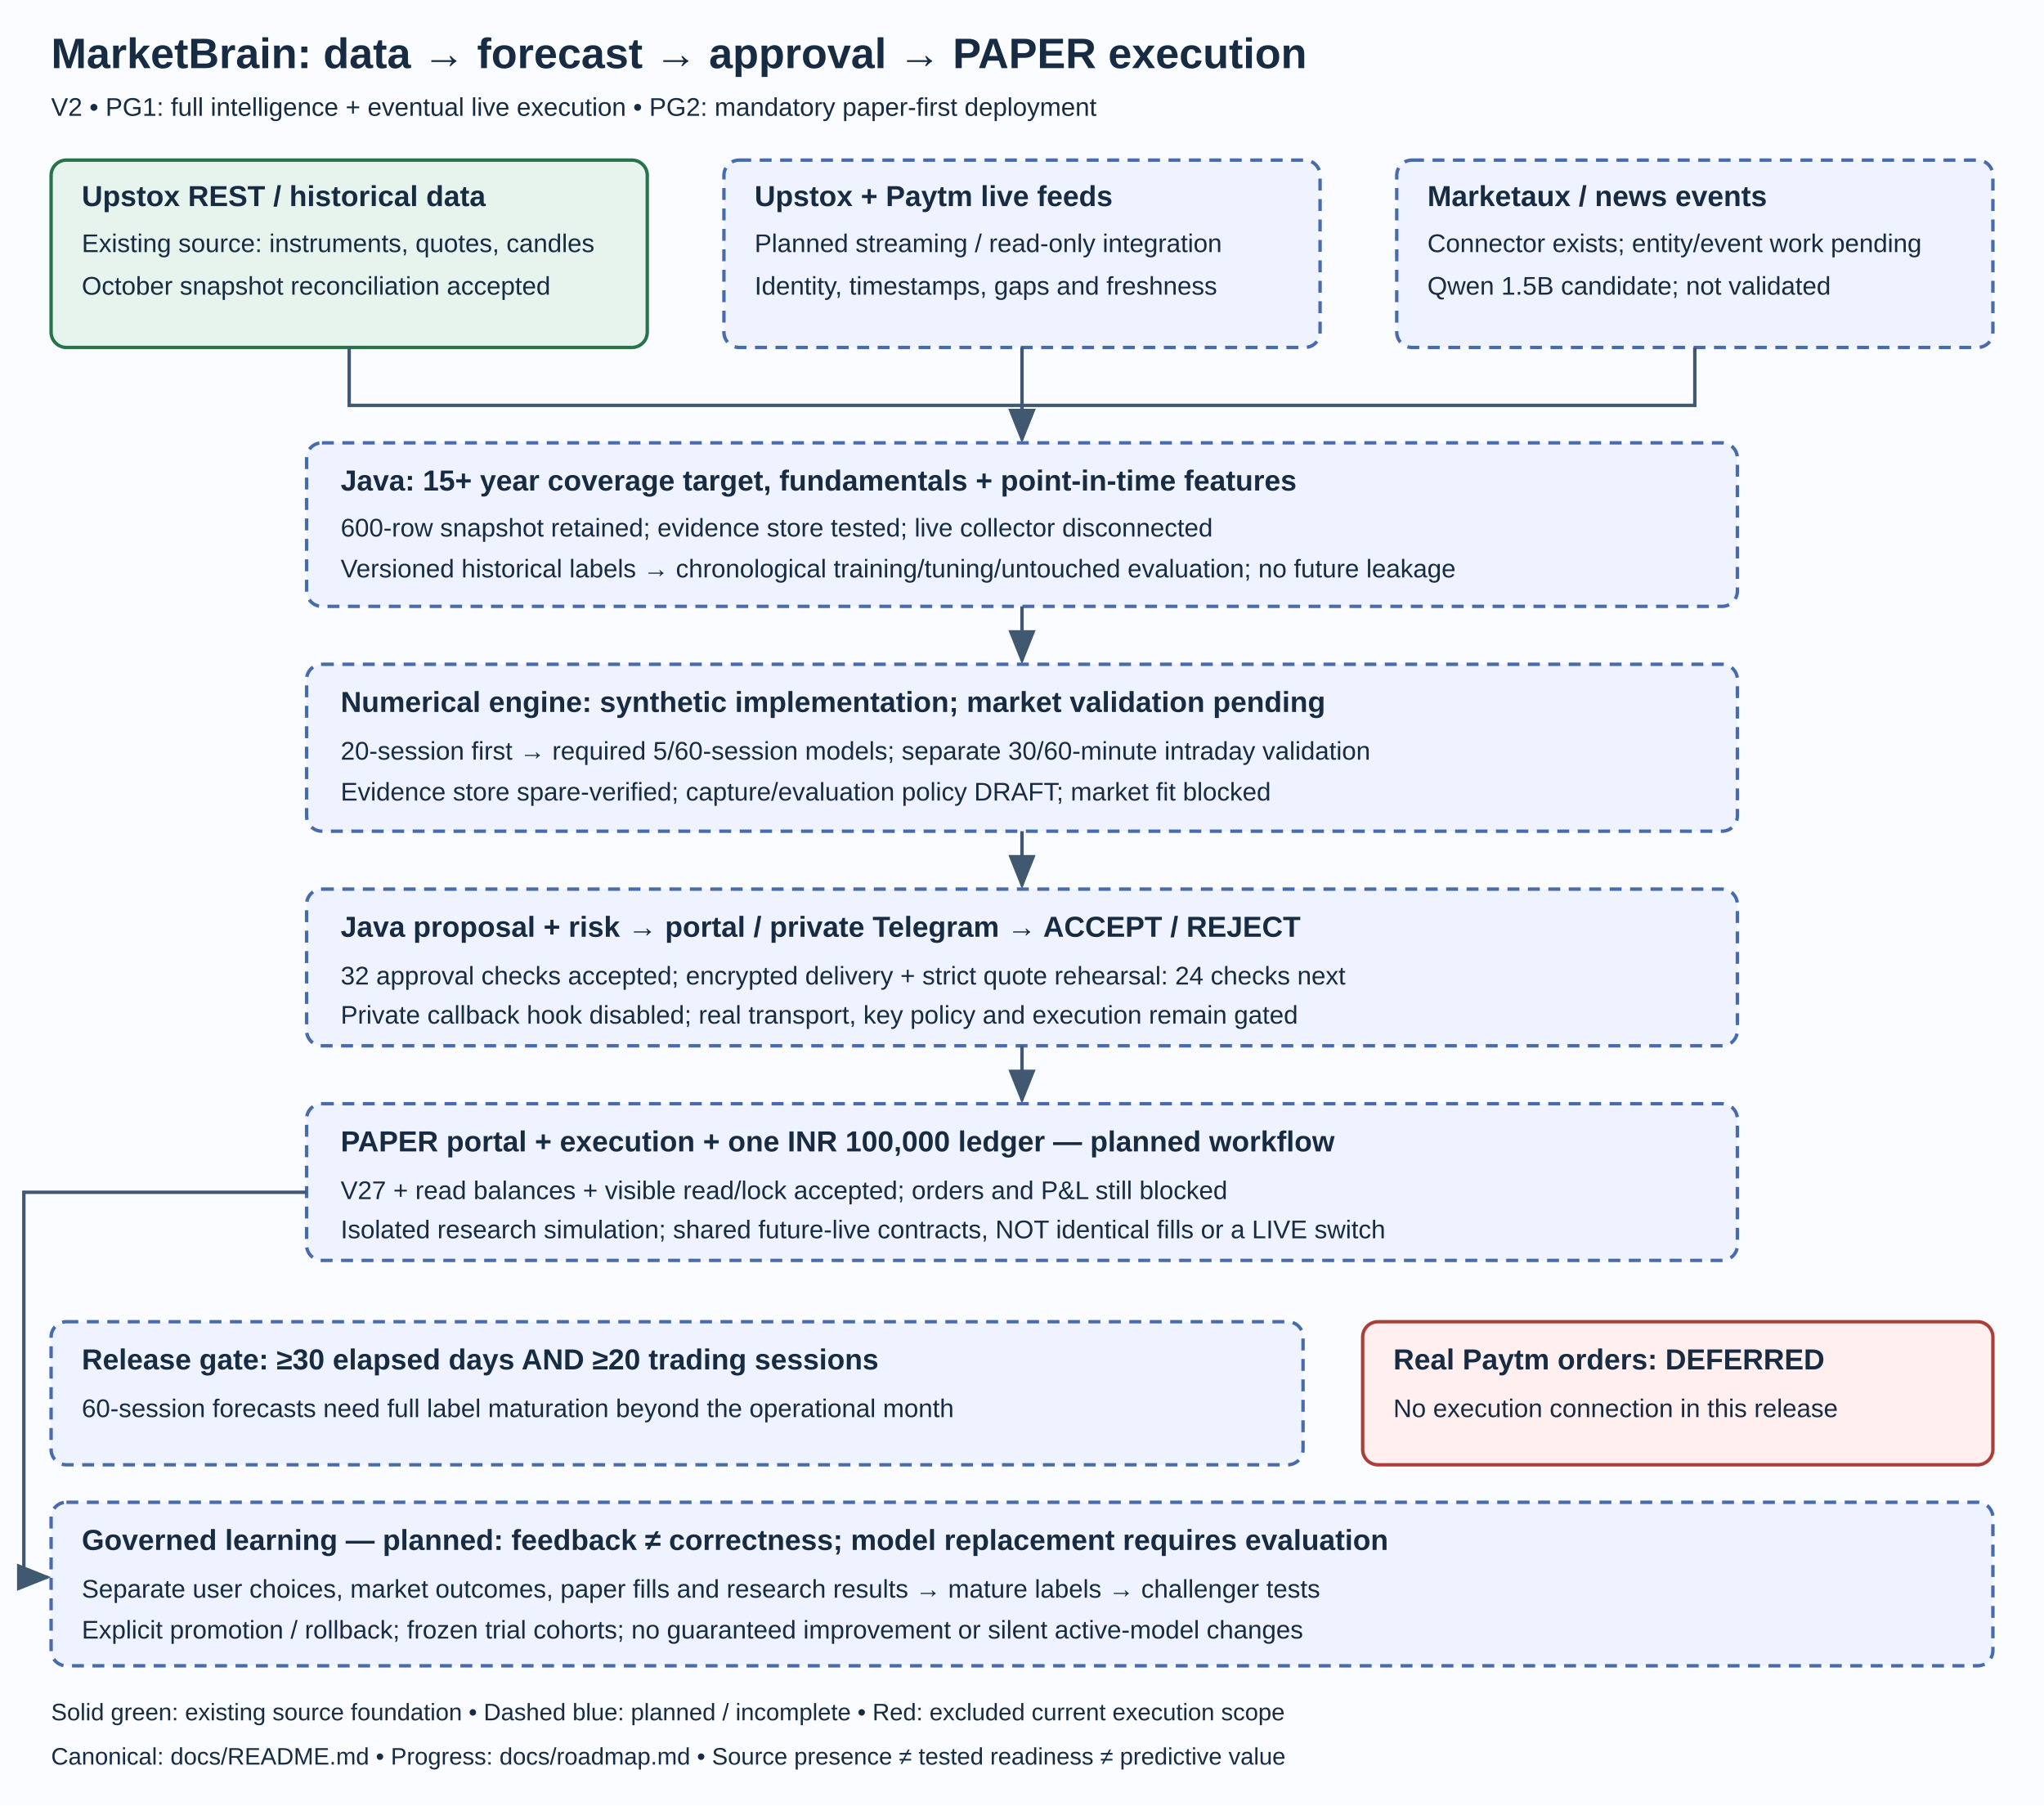
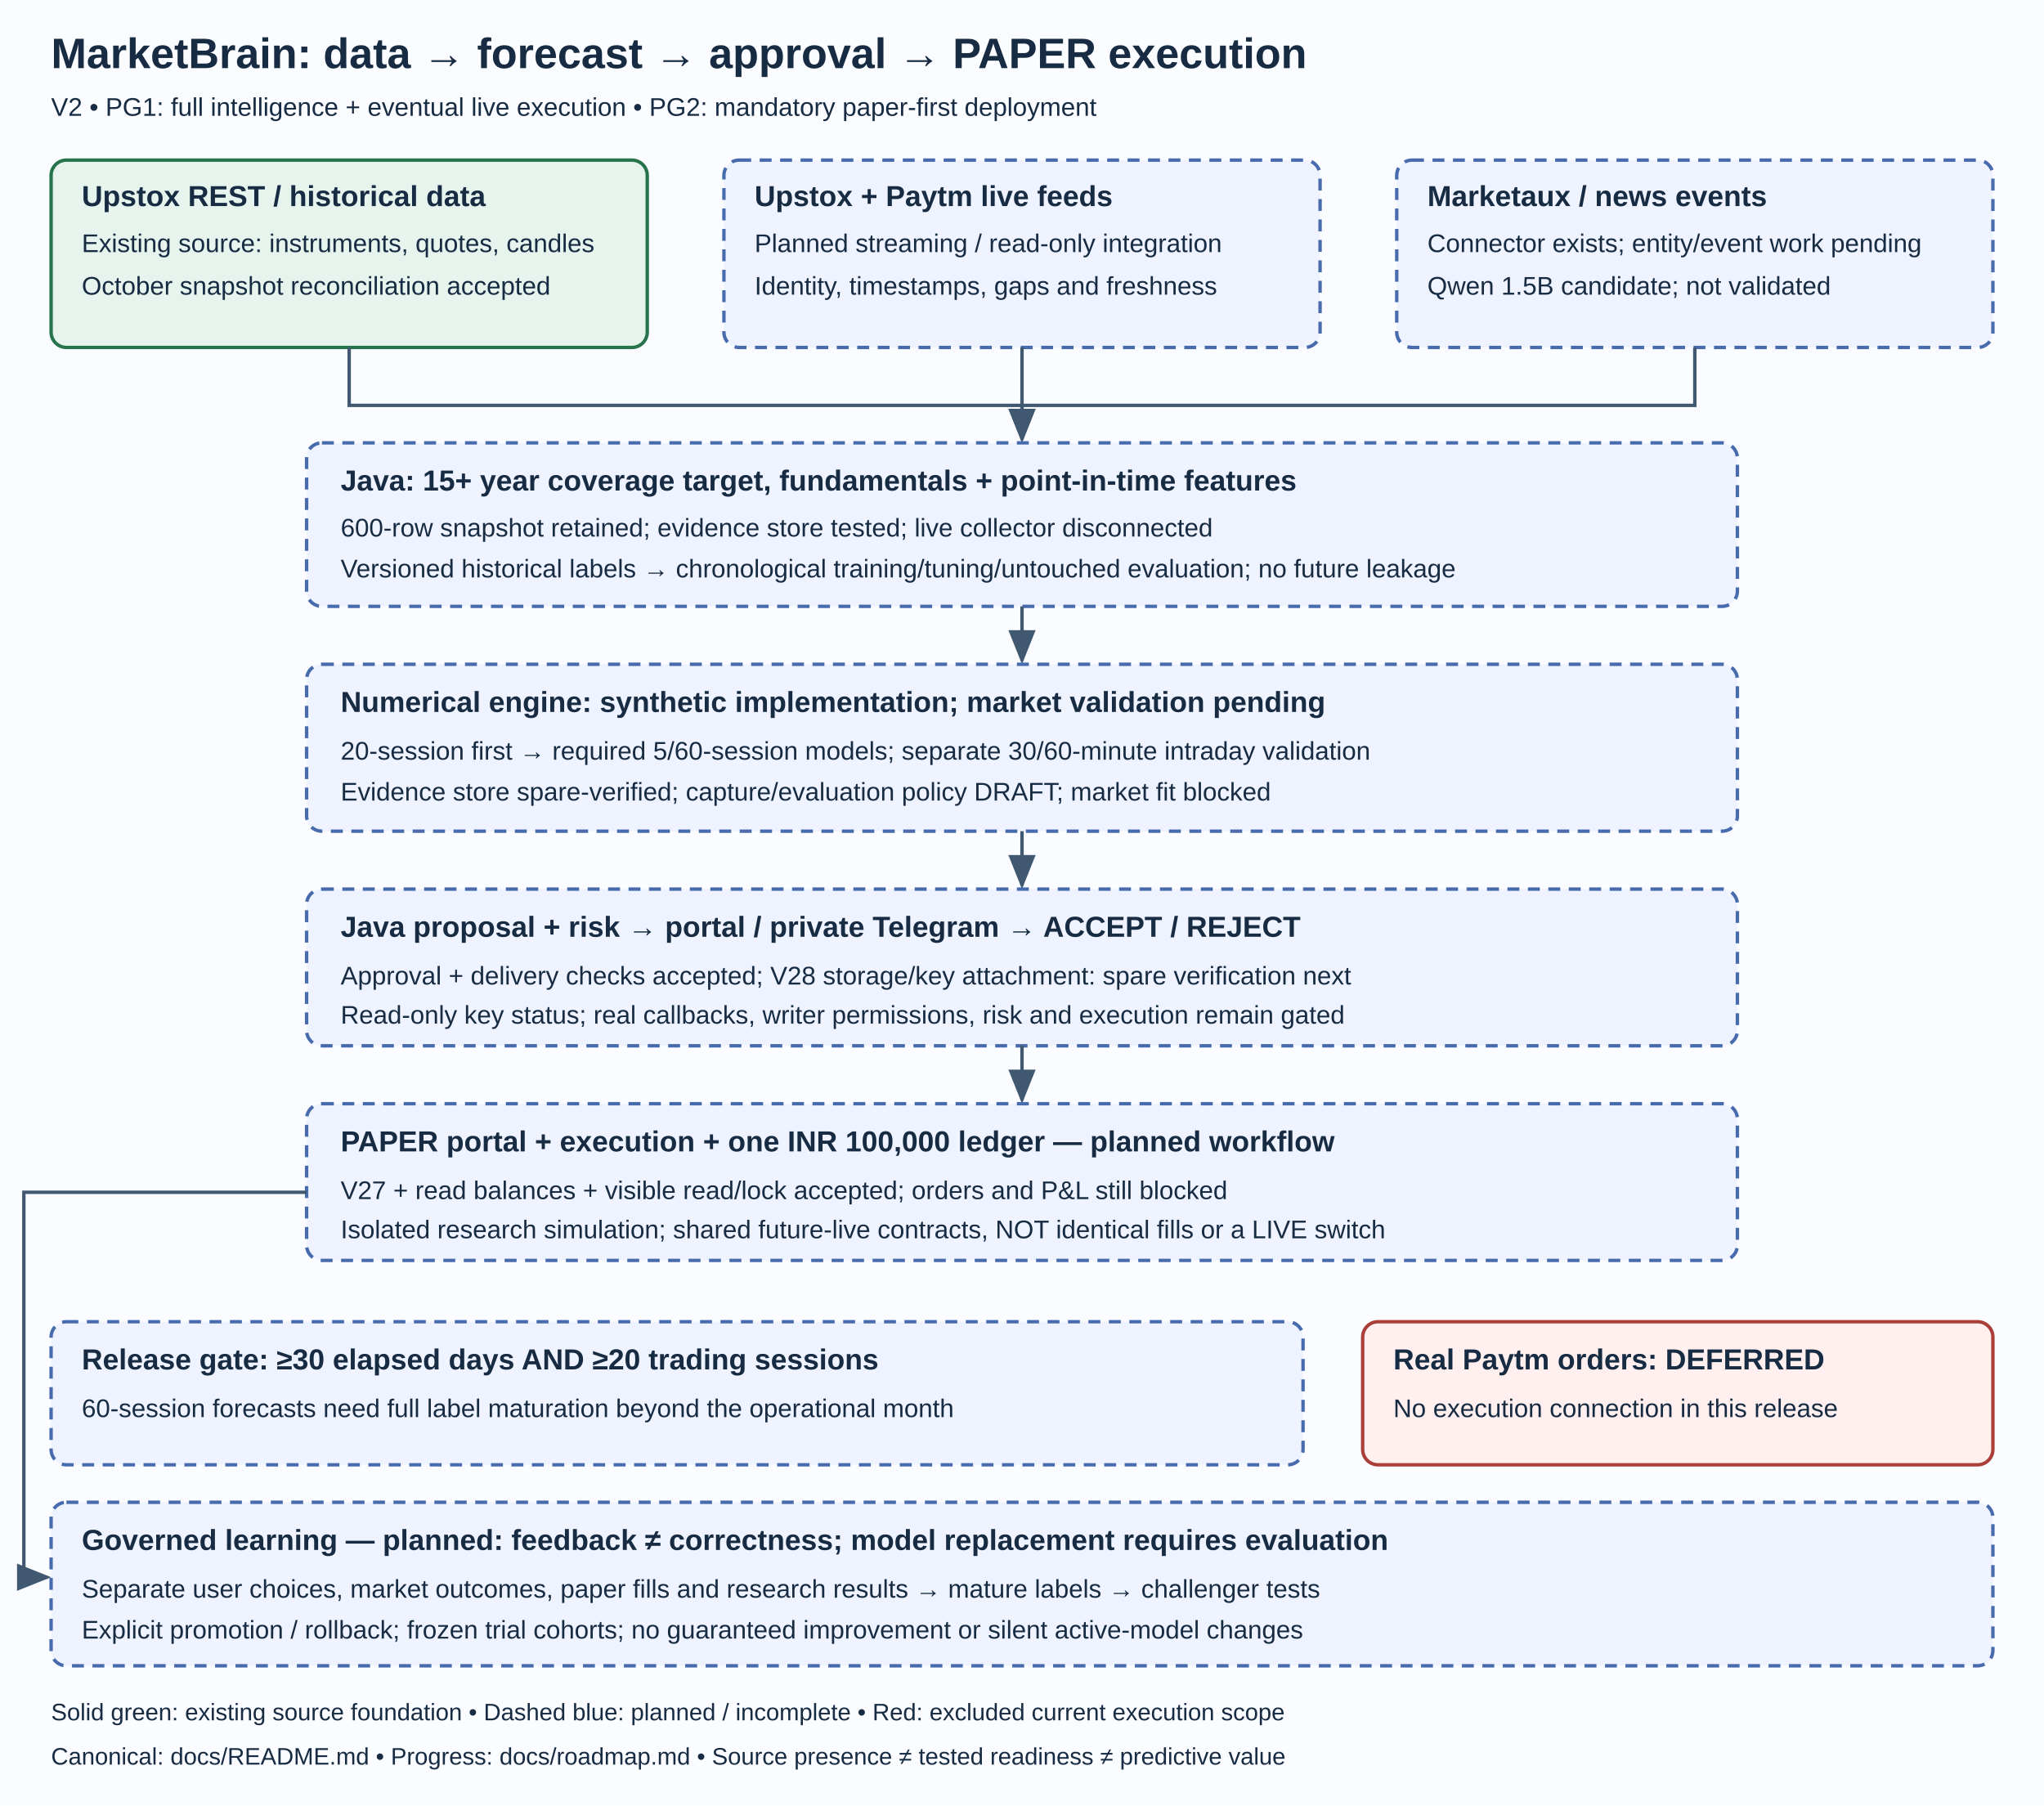
<svg xmlns="http://www.w3.org/2000/svg" width="1200" height="1060" viewBox="0 0 1200 1060" role="img" aria-labelledby="title desc">
  <defs>
    <marker id="arrow" markerWidth="10" markerHeight="8" refX="9" refY="4" orient="auto">
      <path d="M0,0 L10,4 L0,8 Z" fill="#405870" />
    </marker>
    <style>
      text { font-family: Arial, sans-serif; fill: #172b42; }
      .heading { font-size: 25px; font-weight: bold; }
      .label { font-size: 17px; font-weight: bold; }
      .body { font-size: 15px; }
      .small { font-size: 14px; }
      .existing { fill: #e6f4ed; stroke: #26734c; stroke-width: 2; }
      .planned { fill: #eef3ff; stroke: #486bad; stroke-width: 2; stroke-dasharray: 7 5; }
      .blocked { fill: #fff0ef; stroke: #ab3e38; stroke-width: 2; }
      .line { fill: none; stroke: #405870; stroke-width: 2; marker-end: url(#arrow); }
    </style>
  </defs>
  <rect width="1200" height="1060" fill="#fafcff" />
  <text x="30" y="40" class="heading">MarketBrain: data → forecast → approval → PAPER execution</text>
  <text x="30" y="68" class="body">V2 • PG1: full intelligence + eventual live execution • PG2: mandatory paper-first deployment</text>
  <rect x="30" y="94" width="350" height="110" rx="9" class="existing" />
  <text x="48" y="121" class="label">Upstox REST / historical data</text>
  <text x="48" y="148" class="body">Existing source: instruments, quotes, candles</text>
  <text x="48" y="173" class="body">October snapshot reconciliation accepted</text>
  <rect x="425" y="94" width="350" height="110" rx="9" class="planned" />
  <text x="443" y="121" class="label">Upstox + Paytm live feeds</text>
  <text x="443" y="148" class="body">Planned streaming / read-only integration</text>
  <text x="443" y="173" class="body">Identity, timestamps, gaps and freshness</text>
  <rect x="820" y="94" width="350" height="110" rx="9" class="planned" />
  <text x="838" y="121" class="label">Marketaux / news events</text>
  <text x="838" y="148" class="body">Connector exists; entity/event work pending</text>
  <text x="838" y="173" class="body">Qwen 1.5B candidate; not validated</text>
  <path d="M205 204 V238 H600 V258" class="line" />
  <path d="M600 204 V258" class="line" />
  <path d="M995 204 V238 H600" fill="none" stroke="#405870" stroke-width="2" />
  <rect x="180" y="260" width="840" height="96" rx="9" class="planned" />
  <text x="200" y="288" class="label">Java: 15+ year coverage target, fundamentals + point-in-time features</text>
  <text x="200" y="315" class="body">600-row snapshot retained; evidence store tested; live collector disconnected</text>
  <text x="200" y="339" class="body">Versioned historical labels → chronological training/tuning/untouched evaluation; no future leakage</text>
  <path d="M600 356 V388" class="line" />
  <rect x="180" y="390" width="840" height="98" rx="9" class="planned" />
  <text x="200" y="418" class="label">Numerical engine: synthetic implementation; market validation pending</text>
  <text x="200" y="446" class="body">20-session first → required 5/60-session models; separate 30/60-minute intraday validation</text>
  <text x="200" y="470" class="body">Evidence store spare-verified; capture/evaluation policy DRAFT; market fit blocked</text>
  <path d="M600 488 V520" class="line" />
  <rect x="180" y="522" width="840" height="92" rx="9" class="planned" />
  <text x="200" y="550" class="label">Java proposal + risk → portal / private Telegram → ACCEPT / REJECT</text>
-   <text x="200" y="578" class="body">32 approval checks accepted; encrypted delivery + strict quote rehearsal: 24 checks next</text>
-   <text x="200" y="601" class="body">Private callback hook disabled; real transport, key policy and execution remain gated</text>
+   <text x="200" y="578" class="body">Approval + delivery checks accepted; V28 storage/key attachment: spare verification next</text>
+   <text x="200" y="601" class="body">Read-only key status; real callbacks, writer permissions, risk and execution remain gated</text>
  <path d="M600 614 V646" class="line" />
  <rect x="180" y="648" width="840" height="92" rx="9" class="planned" />
  <text x="200" y="676" class="label">PAPER portal + execution + one INR 100,000 ledger — planned workflow</text>
  <text x="200" y="704" class="body">V27 + read balances + visible read/lock accepted; orders and P&amp;L still blocked</text>
  <text x="200" y="727" class="body">Isolated research simulation; shared future-live contracts, NOT identical fills or a LIVE switch</text>
  <rect x="30" y="776" width="735" height="84" rx="9" class="planned" />
  <text x="48" y="804" class="label">Release gate: ≥30 elapsed days AND ≥20 trading sessions</text>
  <text x="48" y="832" class="body">60-session forecasts need full label maturation beyond the operational month</text>
  <rect x="800" y="776" width="370" height="84" rx="9" class="blocked" />
  <text x="818" y="804" class="label">Real Paytm orders: DEFERRED</text>
  <text x="818" y="832" class="body">No execution connection in this release</text>
  <path d="M180 700 H14 V926 H28" class="line" />
  <rect x="30" y="882" width="1140" height="96" rx="9" class="planned" />
  <text x="48" y="910" class="label">Governed learning — planned: feedback ≠ correctness; model replacement requires evaluation</text>
  <text x="48" y="938" class="body">Separate user choices, market outcomes, paper fills and research results → mature labels → challenger tests</text>
  <text x="48" y="962" class="body">Explicit promotion / rollback; frozen trial cohorts; no guaranteed improvement or silent active-model changes</text>
  <text x="30" y="1010" class="small">Solid green: existing source foundation • Dashed blue: planned / incomplete • Red: excluded current execution scope</text>
  <text x="30" y="1036" class="small">Canonical: docs/README.md • Progress: docs/roadmap.md • Source presence ≠ tested readiness ≠ predictive value</text>
</svg>
